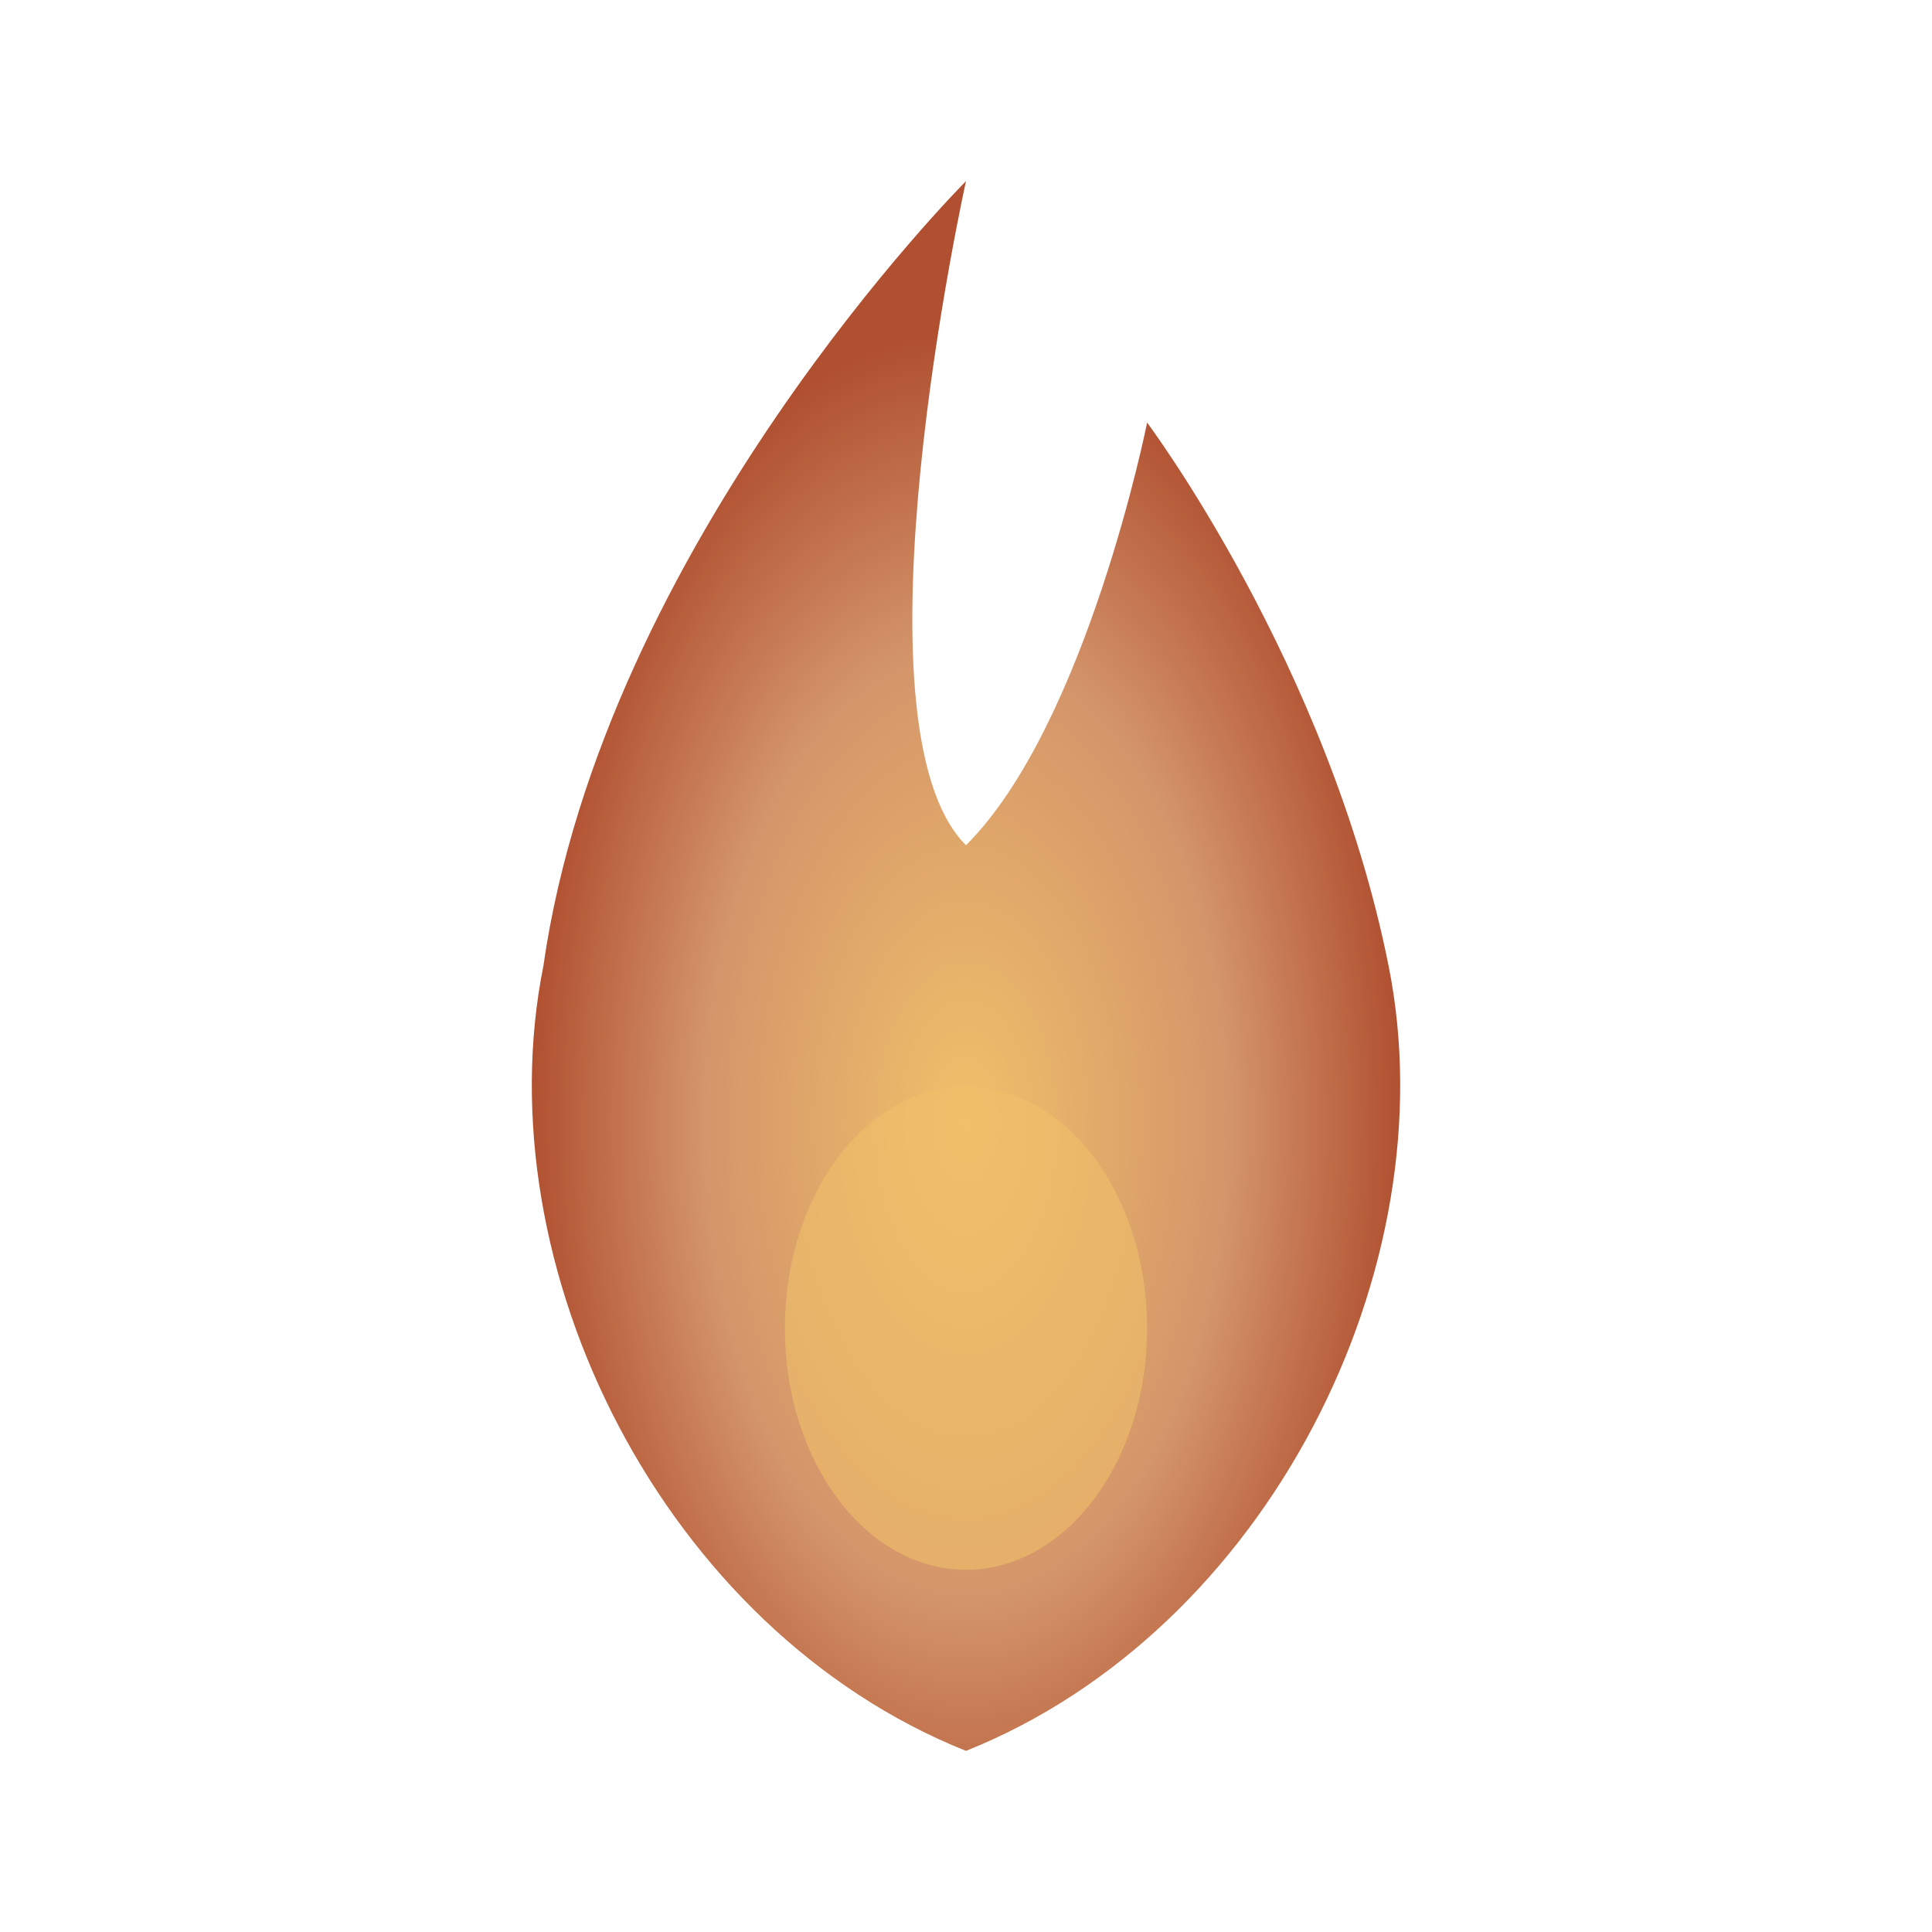
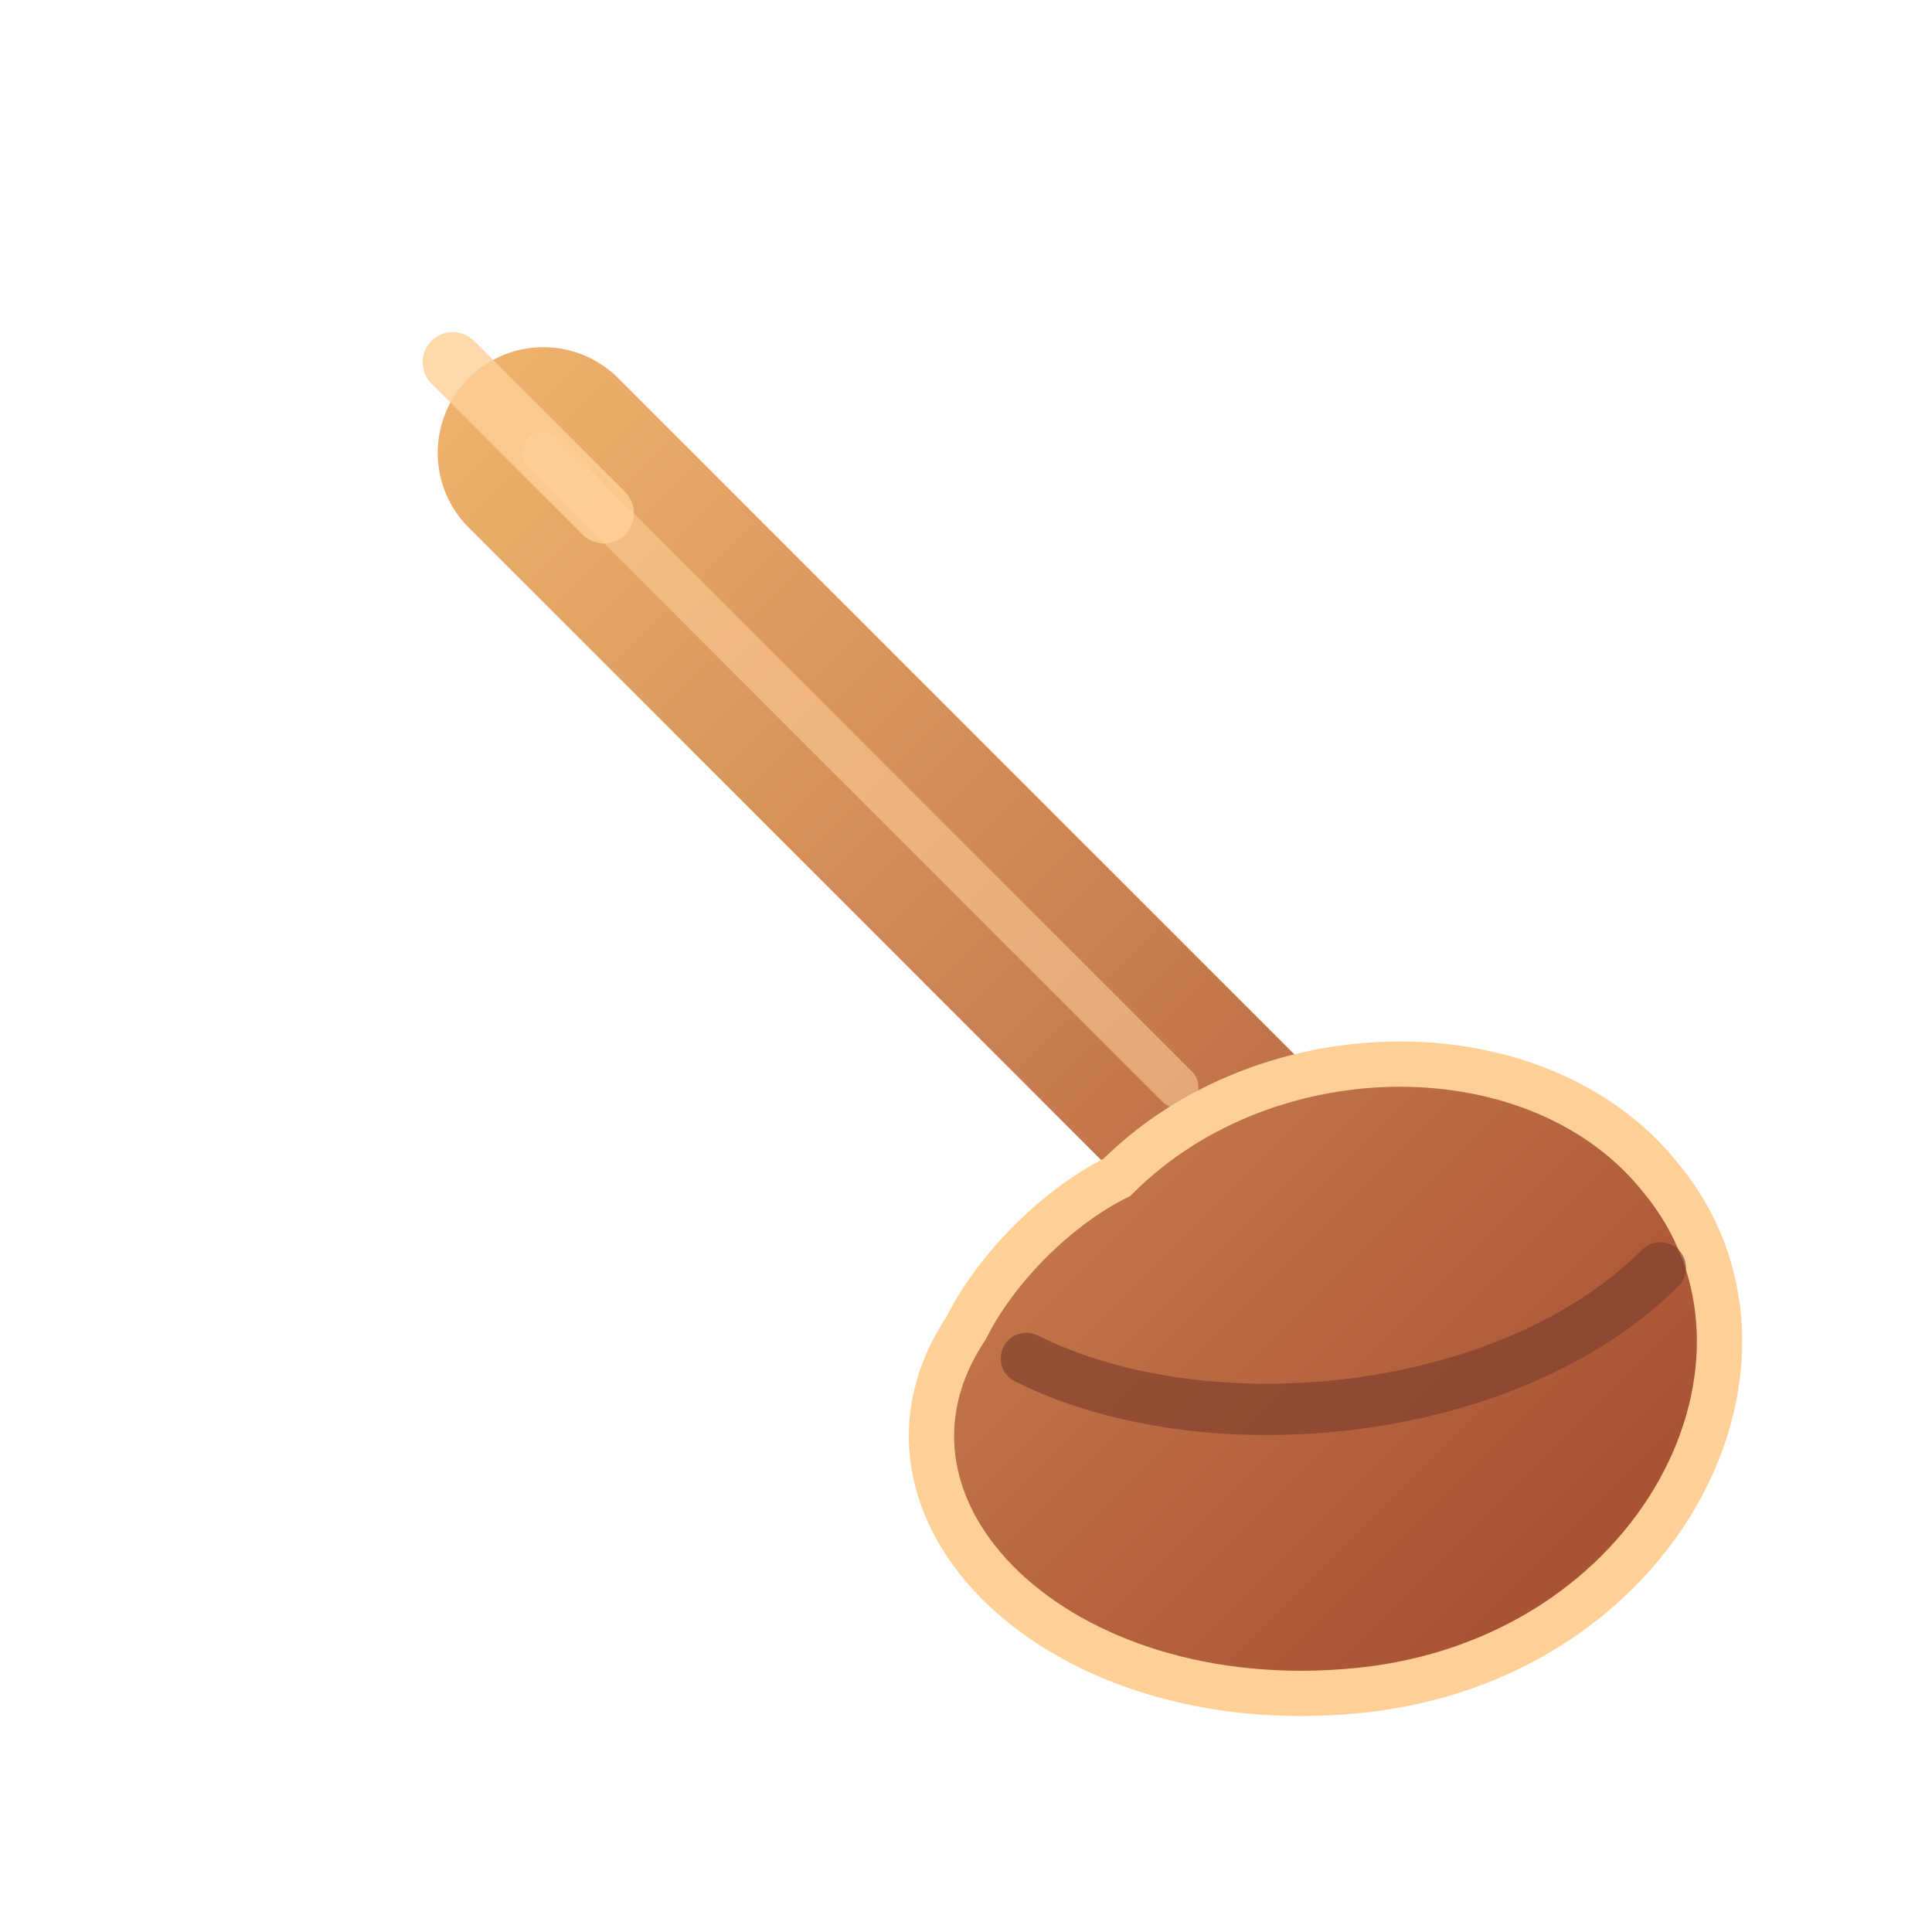
<svg xmlns="http://www.w3.org/2000/svg" viewBox="0 0 64 64" fill="none">
  <defs>
-     <radialGradient id="fg" cx="50%" cy="60%" r="50%">
-       <stop offset="0%" stop-color="#F0C06A" />
-       <stop offset="60%" stop-color="#D4956A" />
-       <stop offset="100%" stop-color="#B05030" />
-     </radialGradient>
+     <linearGradient id="ladle-copper" x1="13" y1="14" x2="51" y2="52" gradientUnits="userSpaceOnUse">
+       <stop stop-color="#F0B36D" />
+       <stop offset="1" stop-color="#A95335" />
+     </linearGradient>
  </defs>
-   <path d="M32 6C32 6 20 18 18 32C16 42 22 54 32 58C42 54 48 42 46 32C44 22 38 14 38 14C38 14 36 24 32 28C28 24 32 6 32 6Z" fill="url(#fg)" />
-   <ellipse cx="32" cy="44" rx="6" ry="8" fill="#F0C06A" opacity="0.6" />
+   <path d="M18 15L46 43" stroke="url(#ladle-copper)" stroke-width="7" stroke-linecap="round" />
+   <path d="M15 12L20 17" stroke="#FFD096" stroke-width="2" stroke-linecap="round" opacity=".8" />
+   <path d="M37 39C42 34 51 34 55 39C60 45 55 55 45 56C35 57 28 50 32 44C33 42 35 40 37 39Z" fill="url(#ladle-copper)" stroke="#FFD096" stroke-width="1.5" />
+   <path d="M34 45C40 48 50 47 55 42" stroke="#7C3D2B" stroke-width="1.7" stroke-linecap="round" opacity=".65" />
+   <path d="M18 15L39 36" stroke="#FFD29C" stroke-width="1.4" stroke-linecap="round" opacity=".55" />
</svg>
